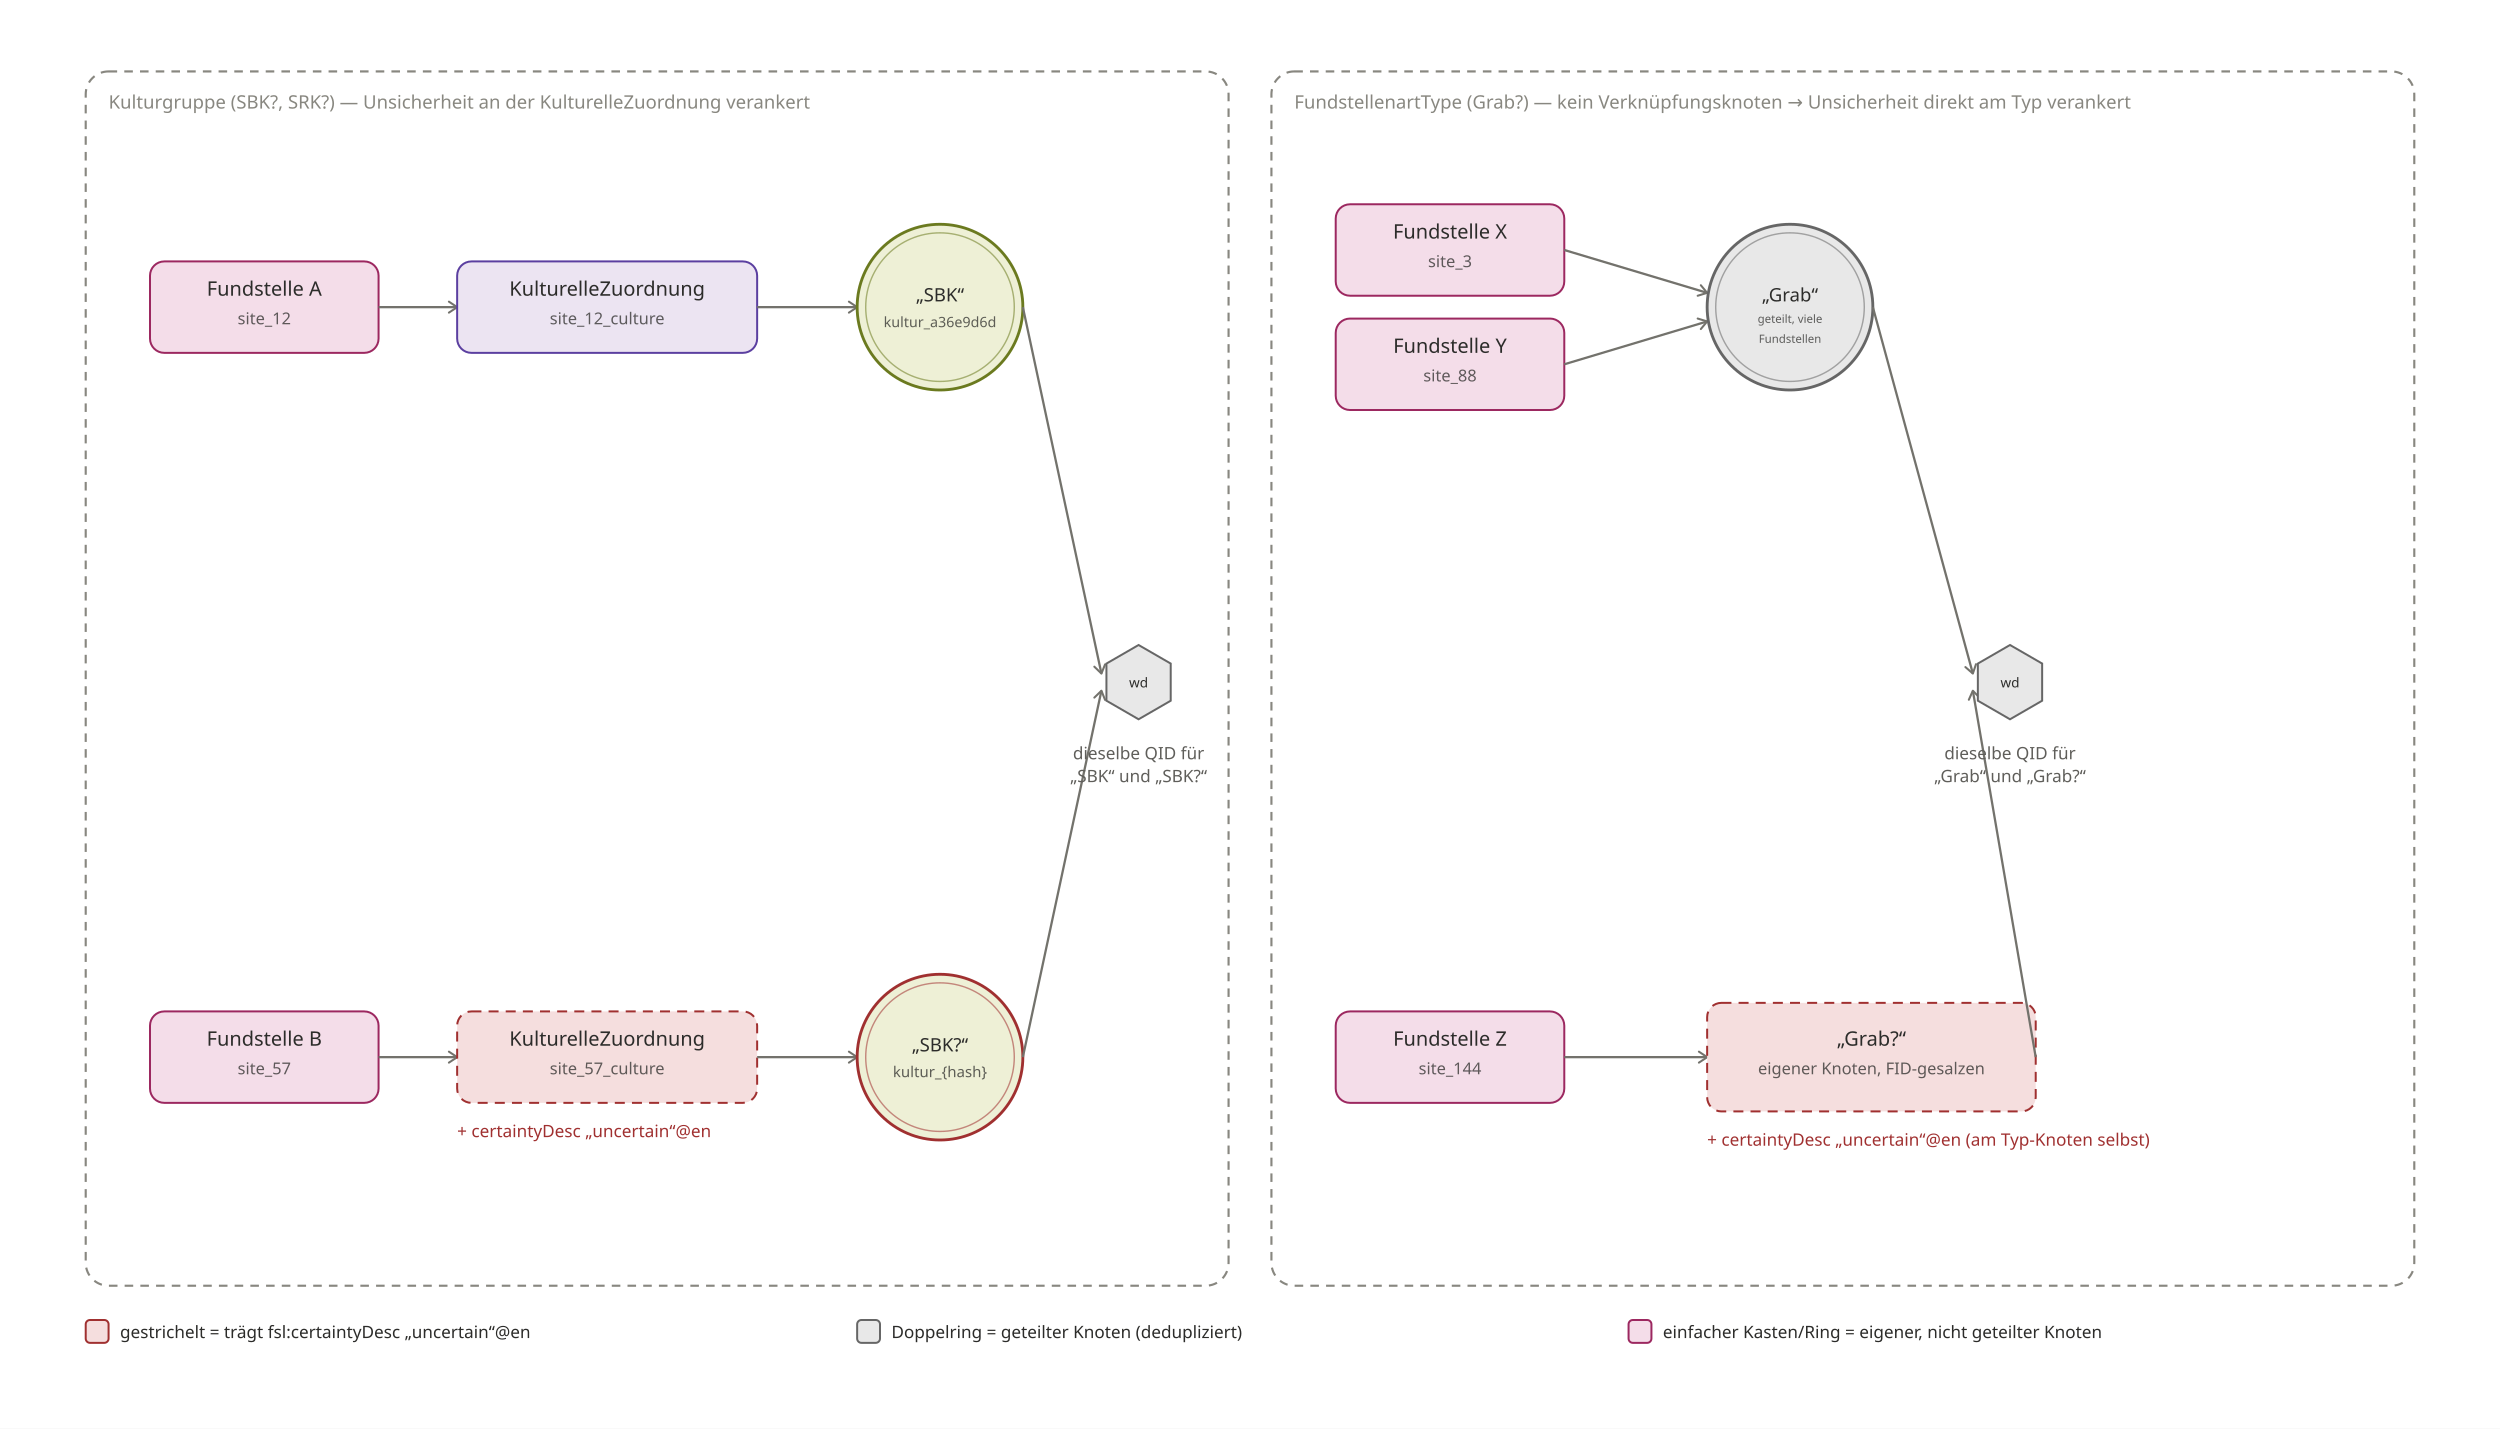
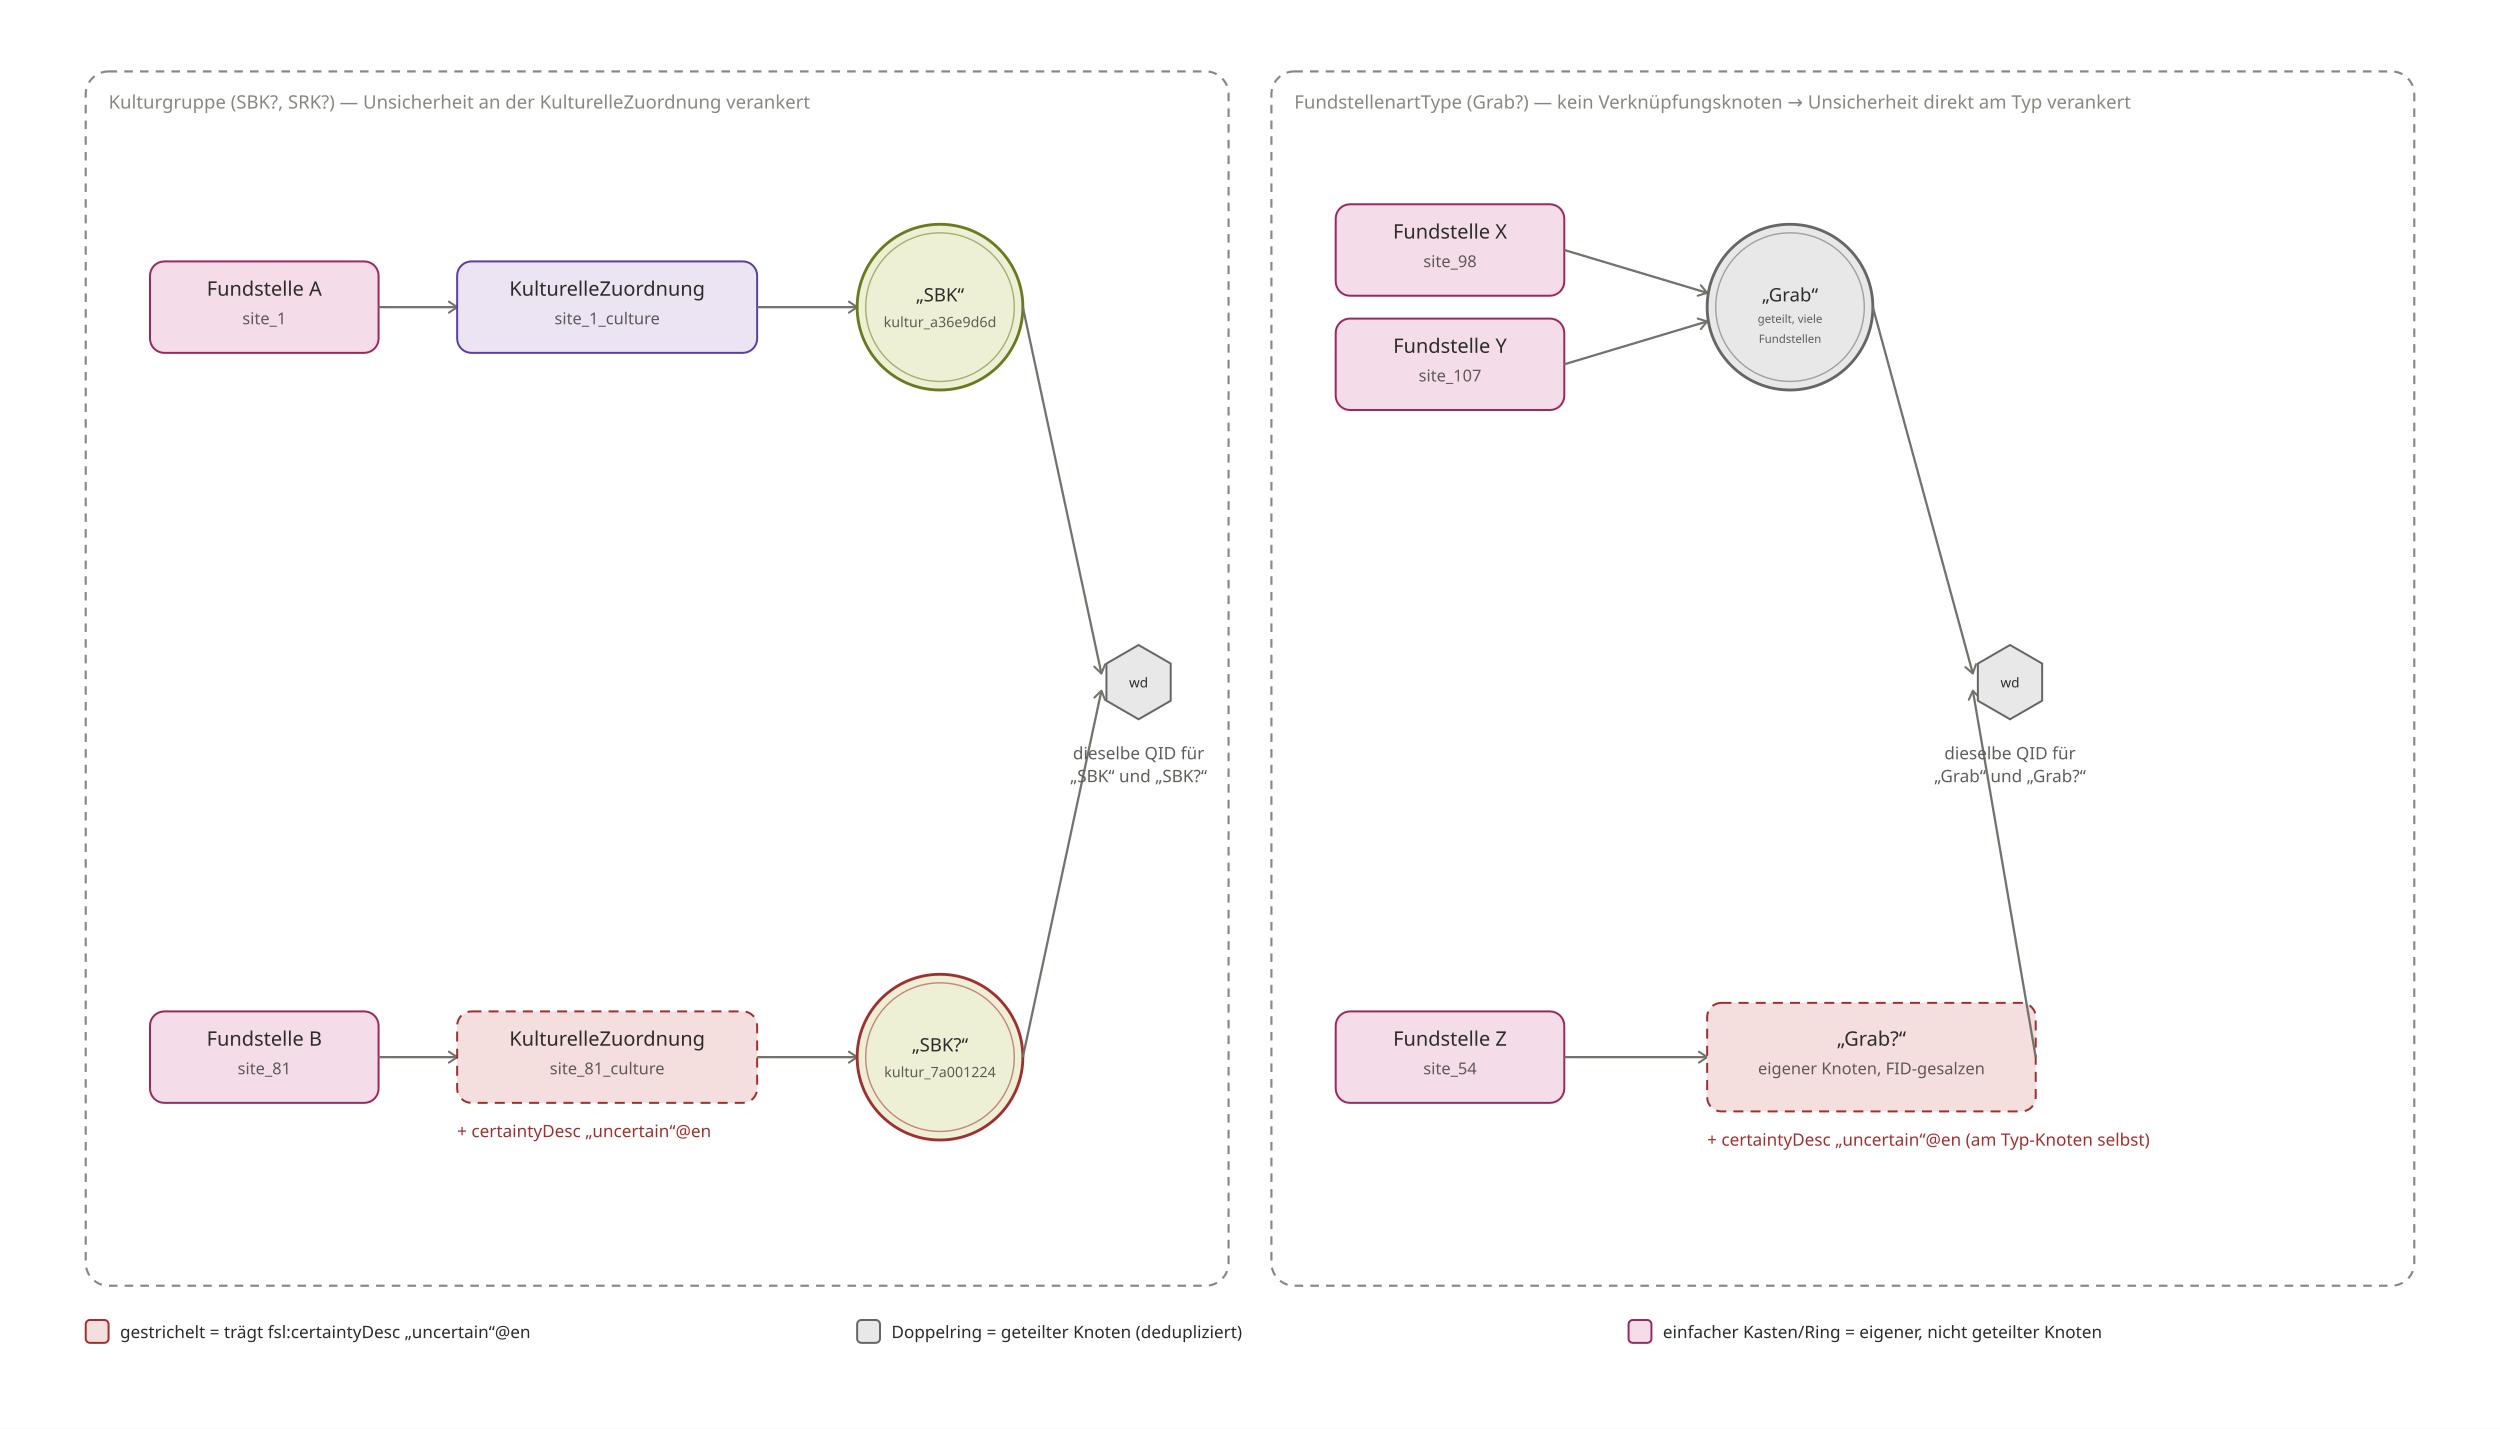
<svg xmlns="http://www.w3.org/2000/svg" width="1750" height="1000" viewBox="0 0 1750 1000" role="img">
  <rect x="0" y="0" width="1750" height="1000" fill="#ffffff" />
  <defs>
    <marker id="arrow" viewBox="0 0 10 10" refX="8" refY="5" markerWidth="6" markerHeight="6" orient="auto-start-reverse">
      <path d="M2 1L8 5L2 9" fill="none" stroke="#73726c" stroke-width="1.5" stroke-linecap="round" stroke-linejoin="round" />
    </marker>
    <marker id="arrow-uncertain" viewBox="0 0 10 10" refX="8" refY="5" markerWidth="6" markerHeight="6" orient="auto-start-reverse">
      <path d="M2 1L8 5L2 9" fill="none" stroke="#a03030" stroke-width="1.5" stroke-linecap="round" stroke-linejoin="round" />
    </marker>
  </defs>
  <rect x="60.0" y="50.0" width="800.0" height="850.0" rx="16" fill="none" stroke="#888780" stroke-width="1.5" stroke-dasharray="6 5" />
  <text x="76.0" y="76.0" font-family="Fira Sans" font-weight="500" font-size="13" fill="#888780">Kulturgruppe (SBK?, SRK?) — Unsicherheit an der KulturelleZuordnung verankert</text>
  <rect x="105.0" y="183.0" width="160.0" height="64.0" rx="10" fill="#f4dde9" stroke="#9c2860" stroke-width="1.4" />
  <text x="185.0" y="207.0" text-anchor="middle" font-family="Fira Sans" font-weight="500" font-size="14.0" fill="#2c2c2a">Fundstelle A</text>
-   <text x="185.0" y="227.0" text-anchor="middle" font-family="Fira Sans" font-size="11.5" fill="#2c2c2a" opacity="0.75">site_12</text>
+   <text x="185.0" y="227.0" text-anchor="middle" font-family="Fira Sans" font-size="11.5" fill="#2c2c2a" opacity="0.75">site_1</text>
  <line x1="265.0" y1="215.0" x2="320.0" y2="215.0" stroke="#73726c" stroke-width="1.6" marker-end="url(#arrow)" />
  <rect x="320.0" y="183.0" width="210.0" height="64.0" rx="10" fill="#ece4f2" stroke="#5b3fa0" stroke-width="1.4" />
  <text x="425.0" y="207.0" text-anchor="middle" font-family="Fira Sans" font-weight="500" font-size="14.0" fill="#2c2c2a">KulturelleZuordnung</text>
-   <text x="425.0" y="227.0" text-anchor="middle" font-family="Fira Sans" font-size="11.5" fill="#2c2c2a" opacity="0.75">site_12_culture</text>
+   <text x="425.0" y="227.0" text-anchor="middle" font-family="Fira Sans" font-size="11.5" fill="#2c2c2a" opacity="0.75">site_1_culture</text>
  <line x1="530.0" y1="215.0" x2="600.0" y2="215.0" stroke="#73726c" stroke-width="1.6" marker-end="url(#arrow)" />
  <circle cx="658.0" cy="215.0" r="58.0" fill="#eef0d6" stroke="#6b7a1f" stroke-width="2" />
  <circle cx="658.0" cy="215.0" r="52.0" fill="none" stroke="#6b7a1f" stroke-width="1" opacity="0.55" />
  <text x="658.0" y="211.0" text-anchor="middle" font-family="Fira Sans" font-weight="500" font-size="13.0" fill="#2c2c2a">„SBK“</text>
  <text x="658.0" y="229.0" text-anchor="middle" font-family="Fira Sans" font-size="10.0" fill="#2c2c2a" opacity="0.75">kultur_a36e9d6d</text>
  <rect x="105.0" y="708.0" width="160.0" height="64.0" rx="10" fill="#f4dde9" stroke="#9c2860" stroke-width="1.4" />
  <text x="185.0" y="732.0" text-anchor="middle" font-family="Fira Sans" font-weight="500" font-size="14.0" fill="#2c2c2a">Fundstelle B</text>
-   <text x="185.0" y="752.0" text-anchor="middle" font-family="Fira Sans" font-size="11.5" fill="#2c2c2a" opacity="0.75">site_57</text>
+   <text x="185.0" y="752.0" text-anchor="middle" font-family="Fira Sans" font-size="11.5" fill="#2c2c2a" opacity="0.75">site_81</text>
  <line x1="265.0" y1="740.0" x2="320.0" y2="740.0" stroke="#73726c" stroke-width="1.6" marker-end="url(#arrow)" />
  <rect x="320.0" y="708.0" width="210.0" height="64.0" rx="10" fill="#f5dede" stroke="#a03030" stroke-width="1.4" stroke-dasharray="7 5" />
  <text x="425.0" y="732.0" text-anchor="middle" font-family="Fira Sans" font-weight="500" font-size="14.0" fill="#2c2c2a">KulturelleZuordnung</text>
-   <text x="425.0" y="752.0" text-anchor="middle" font-family="Fira Sans" font-size="11.5" fill="#2c2c2a" opacity="0.75">site_57_culture</text>
+   <text x="425.0" y="752.0" text-anchor="middle" font-family="Fira Sans" font-size="11.5" fill="#2c2c2a" opacity="0.75">site_81_culture</text>
  <text x="320.0" y="796.0" font-family="Fira Sans" font-size="12" fill="#a03030">+ certaintyDesc „uncertain“@en</text>
  <line x1="530.0" y1="740.0" x2="600.0" y2="740.0" stroke="#73726c" stroke-width="1.6" marker-end="url(#arrow)" />
  <circle cx="658.0" cy="740.0" r="58.0" fill="#eef0d6" stroke="#a03030" stroke-width="2" />
  <circle cx="658.0" cy="740.0" r="52.0" fill="none" stroke="#a03030" stroke-width="1" opacity="0.55" />
  <text x="658.0" y="736.0" text-anchor="middle" font-family="Fira Sans" font-weight="500" font-size="13.0" fill="#2c2c2a">„SBK?“</text>
-   <text x="658.0" y="754.0" text-anchor="middle" font-family="Fira Sans" font-size="10.5" fill="#2c2c2a" opacity="0.75">kultur_{hash}</text>
+   <text x="658.0" y="754.0" text-anchor="middle" font-family="Fira Sans" font-size="10.0" fill="#2c2c2a" opacity="0.75">kultur_7a001224</text>
  <line x1="716.0" y1="215.0" x2="771.0" y2="471.5" stroke="#73726c" stroke-width="1.6" marker-end="url(#arrow)" />
  <line x1="716.0" y1="740.0" x2="771.0" y2="483.5" stroke="#73726c" stroke-width="1.6" marker-end="url(#arrow)" />
  <polygon points="819.5,490.5 797.0,503.5 774.5,490.5 774.5,464.5 797.0,451.5 819.5,464.5" fill="#e8e8e8" stroke="#666666" stroke-width="1.4" />
  <text x="797.0" y="477.5" text-anchor="middle" dominant-baseline="central" font-family="Fira Sans" font-weight="500" font-size="9.5" fill="#2c2c2a">wd</text>
  <text x="797.0" y="531.5" text-anchor="middle" font-family="Fira Sans" font-size="12" fill="#5f5e5a">dieselbe QID für</text>
  <text x="797.0" y="547.5" text-anchor="middle" font-family="Fira Sans" font-size="12" fill="#5f5e5a">„SBK“ und „SBK?“</text>
  <rect x="890.0" y="50.0" width="800.0" height="850.0" rx="16" fill="none" stroke="#888780" stroke-width="1.5" stroke-dasharray="6 5" />
  <text x="906.0" y="76.0" font-family="Fira Sans" font-weight="500" font-size="13" fill="#888780">FundstellenartType (Grab?) — kein Verknüpfungsknoten → Unsicherheit direkt am Typ verankert</text>
  <rect x="935.0" y="143.0" width="160.0" height="64.0" rx="10" fill="#f4dde9" stroke="#9c2860" stroke-width="1.4" />
  <text x="1015.0" y="167.0" text-anchor="middle" font-family="Fira Sans" font-weight="500" font-size="14.0" fill="#2c2c2a">Fundstelle X</text>
-   <text x="1015.0" y="187.0" text-anchor="middle" font-family="Fira Sans" font-size="11.5" fill="#2c2c2a" opacity="0.75">site_3</text>
+   <text x="1015.0" y="187.0" text-anchor="middle" font-family="Fira Sans" font-size="11.5" fill="#2c2c2a" opacity="0.75">site_98</text>
  <rect x="935.0" y="223.0" width="160.0" height="64.0" rx="10" fill="#f4dde9" stroke="#9c2860" stroke-width="1.4" />
  <text x="1015.0" y="247.0" text-anchor="middle" font-family="Fira Sans" font-weight="500" font-size="14.0" fill="#2c2c2a">Fundstelle Y</text>
-   <text x="1015.0" y="267.0" text-anchor="middle" font-family="Fira Sans" font-size="11.5" fill="#2c2c2a" opacity="0.75">site_88</text>
+   <text x="1015.0" y="267.0" text-anchor="middle" font-family="Fira Sans" font-size="11.5" fill="#2c2c2a" opacity="0.75">site_107</text>
  <line x1="1095.0" y1="175.0" x2="1195.0" y2="205.0" stroke="#73726c" stroke-width="1.6" marker-end="url(#arrow)" />
  <line x1="1095.0" y1="255.0" x2="1195.0" y2="225.0" stroke="#73726c" stroke-width="1.6" marker-end="url(#arrow)" />
  <circle cx="1253.0" cy="215.0" r="58.0" fill="#e8e8e8" stroke="#666666" stroke-width="2" />
  <circle cx="1253.0" cy="215.0" r="52.0" fill="none" stroke="#666666" stroke-width="1" opacity="0.55" />
  <text x="1253.0" y="211.0" text-anchor="middle" font-family="Fira Sans" font-weight="500" font-size="13.0" fill="#2c2c2a">„Grab“</text>
  <text x="1253.0" y="226.0" text-anchor="middle" font-family="Fira Sans" font-size="8.0" fill="#2c2c2a" opacity="0.75">geteilt, viele</text>
  <text x="1253.0" y="240.0" text-anchor="middle" font-family="Fira Sans" font-size="8.0" fill="#2c2c2a" opacity="0.75">Fundstellen</text>
  <rect x="935.0" y="708.0" width="160.0" height="64.0" rx="10" fill="#f4dde9" stroke="#9c2860" stroke-width="1.4" />
  <text x="1015.0" y="732.0" text-anchor="middle" font-family="Fira Sans" font-weight="500" font-size="14.0" fill="#2c2c2a">Fundstelle Z</text>
-   <text x="1015.0" y="752.0" text-anchor="middle" font-family="Fira Sans" font-size="11.5" fill="#2c2c2a" opacity="0.75">site_144</text>
+   <text x="1015.0" y="752.0" text-anchor="middle" font-family="Fira Sans" font-size="11.5" fill="#2c2c2a" opacity="0.75">site_54</text>
  <line x1="1095.0" y1="740.0" x2="1195.0" y2="740.0" stroke="#73726c" stroke-width="1.6" marker-end="url(#arrow)" />
  <rect x="1195.0" y="702.0" width="230.0" height="76.0" rx="10" fill="#f5dede" stroke="#a03030" stroke-width="1.4" stroke-dasharray="7 5" />
  <text x="1310.0" y="732.0" text-anchor="middle" font-family="Fira Sans" font-weight="500" font-size="14.0" fill="#2c2c2a">„Grab?“</text>
  <text x="1310.0" y="752.0" text-anchor="middle" font-family="Fira Sans" font-size="11.5" fill="#2c2c2a" opacity="0.75">eigener Knoten, FID-gesalzen</text>
  <text x="1195.0" y="802.0" font-family="Fira Sans" font-size="12" fill="#a03030">+ certaintyDesc „uncertain“@en (am Typ-Knoten selbst)</text>
  <line x1="1311.0" y1="215.0" x2="1381.0" y2="471.5" stroke="#73726c" stroke-width="1.6" marker-end="url(#arrow)" />
  <line x1="1425.0" y1="740.0" x2="1381.0" y2="483.5" stroke="#73726c" stroke-width="1.6" marker-end="url(#arrow)" />
  <polygon points="1429.5,490.5 1407.0,503.5 1384.5,490.5 1384.5,464.5 1407.0,451.5 1429.5,464.5" fill="#e8e8e8" stroke="#666666" stroke-width="1.4" />
  <text x="1407.0" y="477.5" text-anchor="middle" dominant-baseline="central" font-family="Fira Sans" font-weight="500" font-size="9.5" fill="#2c2c2a">wd</text>
  <text x="1407.0" y="531.5" text-anchor="middle" font-family="Fira Sans" font-size="12" fill="#5f5e5a">dieselbe QID für</text>
  <text x="1407.0" y="547.5" text-anchor="middle" font-family="Fira Sans" font-size="12" fill="#5f5e5a">„Grab“ und „Grab?“</text>
  <rect x="60.0" y="924.0" width="16" height="16" rx="3" fill="#f5dede" stroke="#a03030" stroke-width="1.4" />
  <text x="84.0" y="932.0" dominant-baseline="central" font-family="Fira Sans" font-size="12" fill="#2c2c2a">gestrichelt = trägt fsl:certaintyDesc „uncertain“@en</text>
  <rect x="600.0" y="924.0" width="16" height="16" rx="3" fill="#e8e8e8" stroke="#666666" stroke-width="1.4" />
  <text x="624.0" y="932.0" dominant-baseline="central" font-family="Fira Sans" font-size="12" fill="#2c2c2a">Doppelring = geteilter Knoten (dedupliziert)</text>
  <rect x="1140.0" y="924.0" width="16" height="16" rx="3" fill="#f4dde9" stroke="#9c2860" stroke-width="1.4" />
  <text x="1164.0" y="932.0" dominant-baseline="central" font-family="Fira Sans" font-size="12" fill="#2c2c2a">einfacher Kasten/Ring = eigener, nicht geteilter Knoten</text>
</svg>
